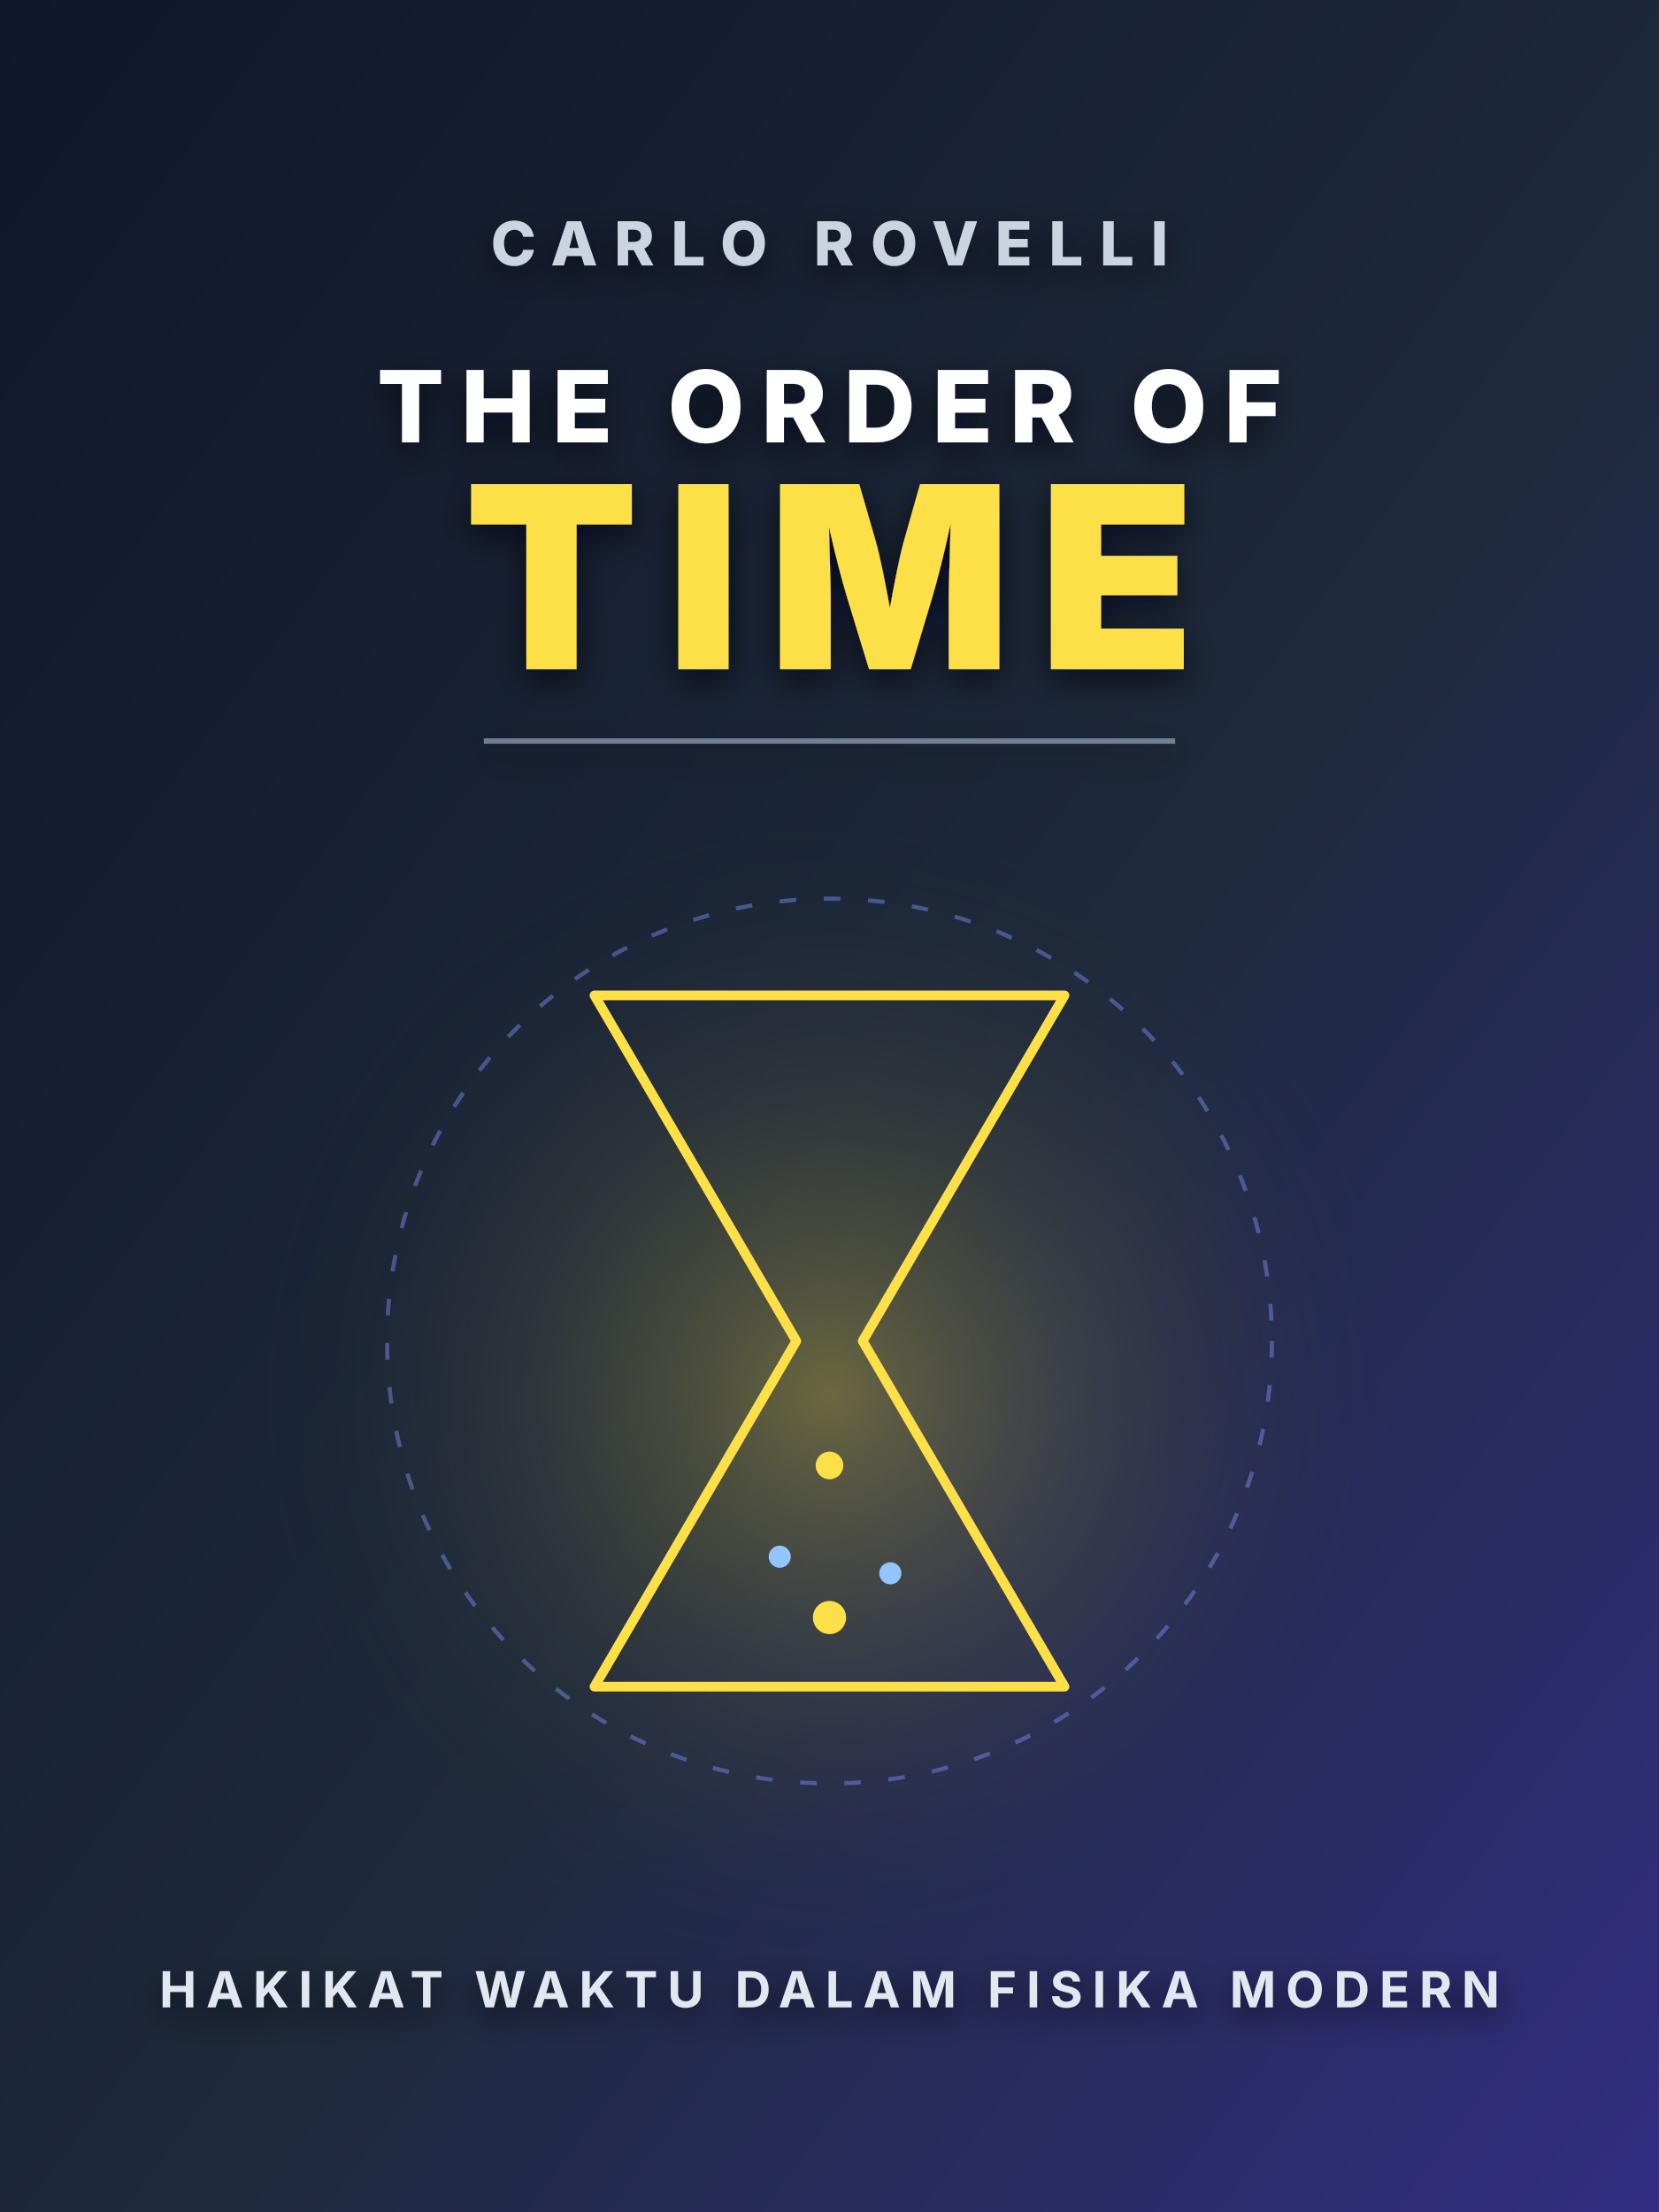
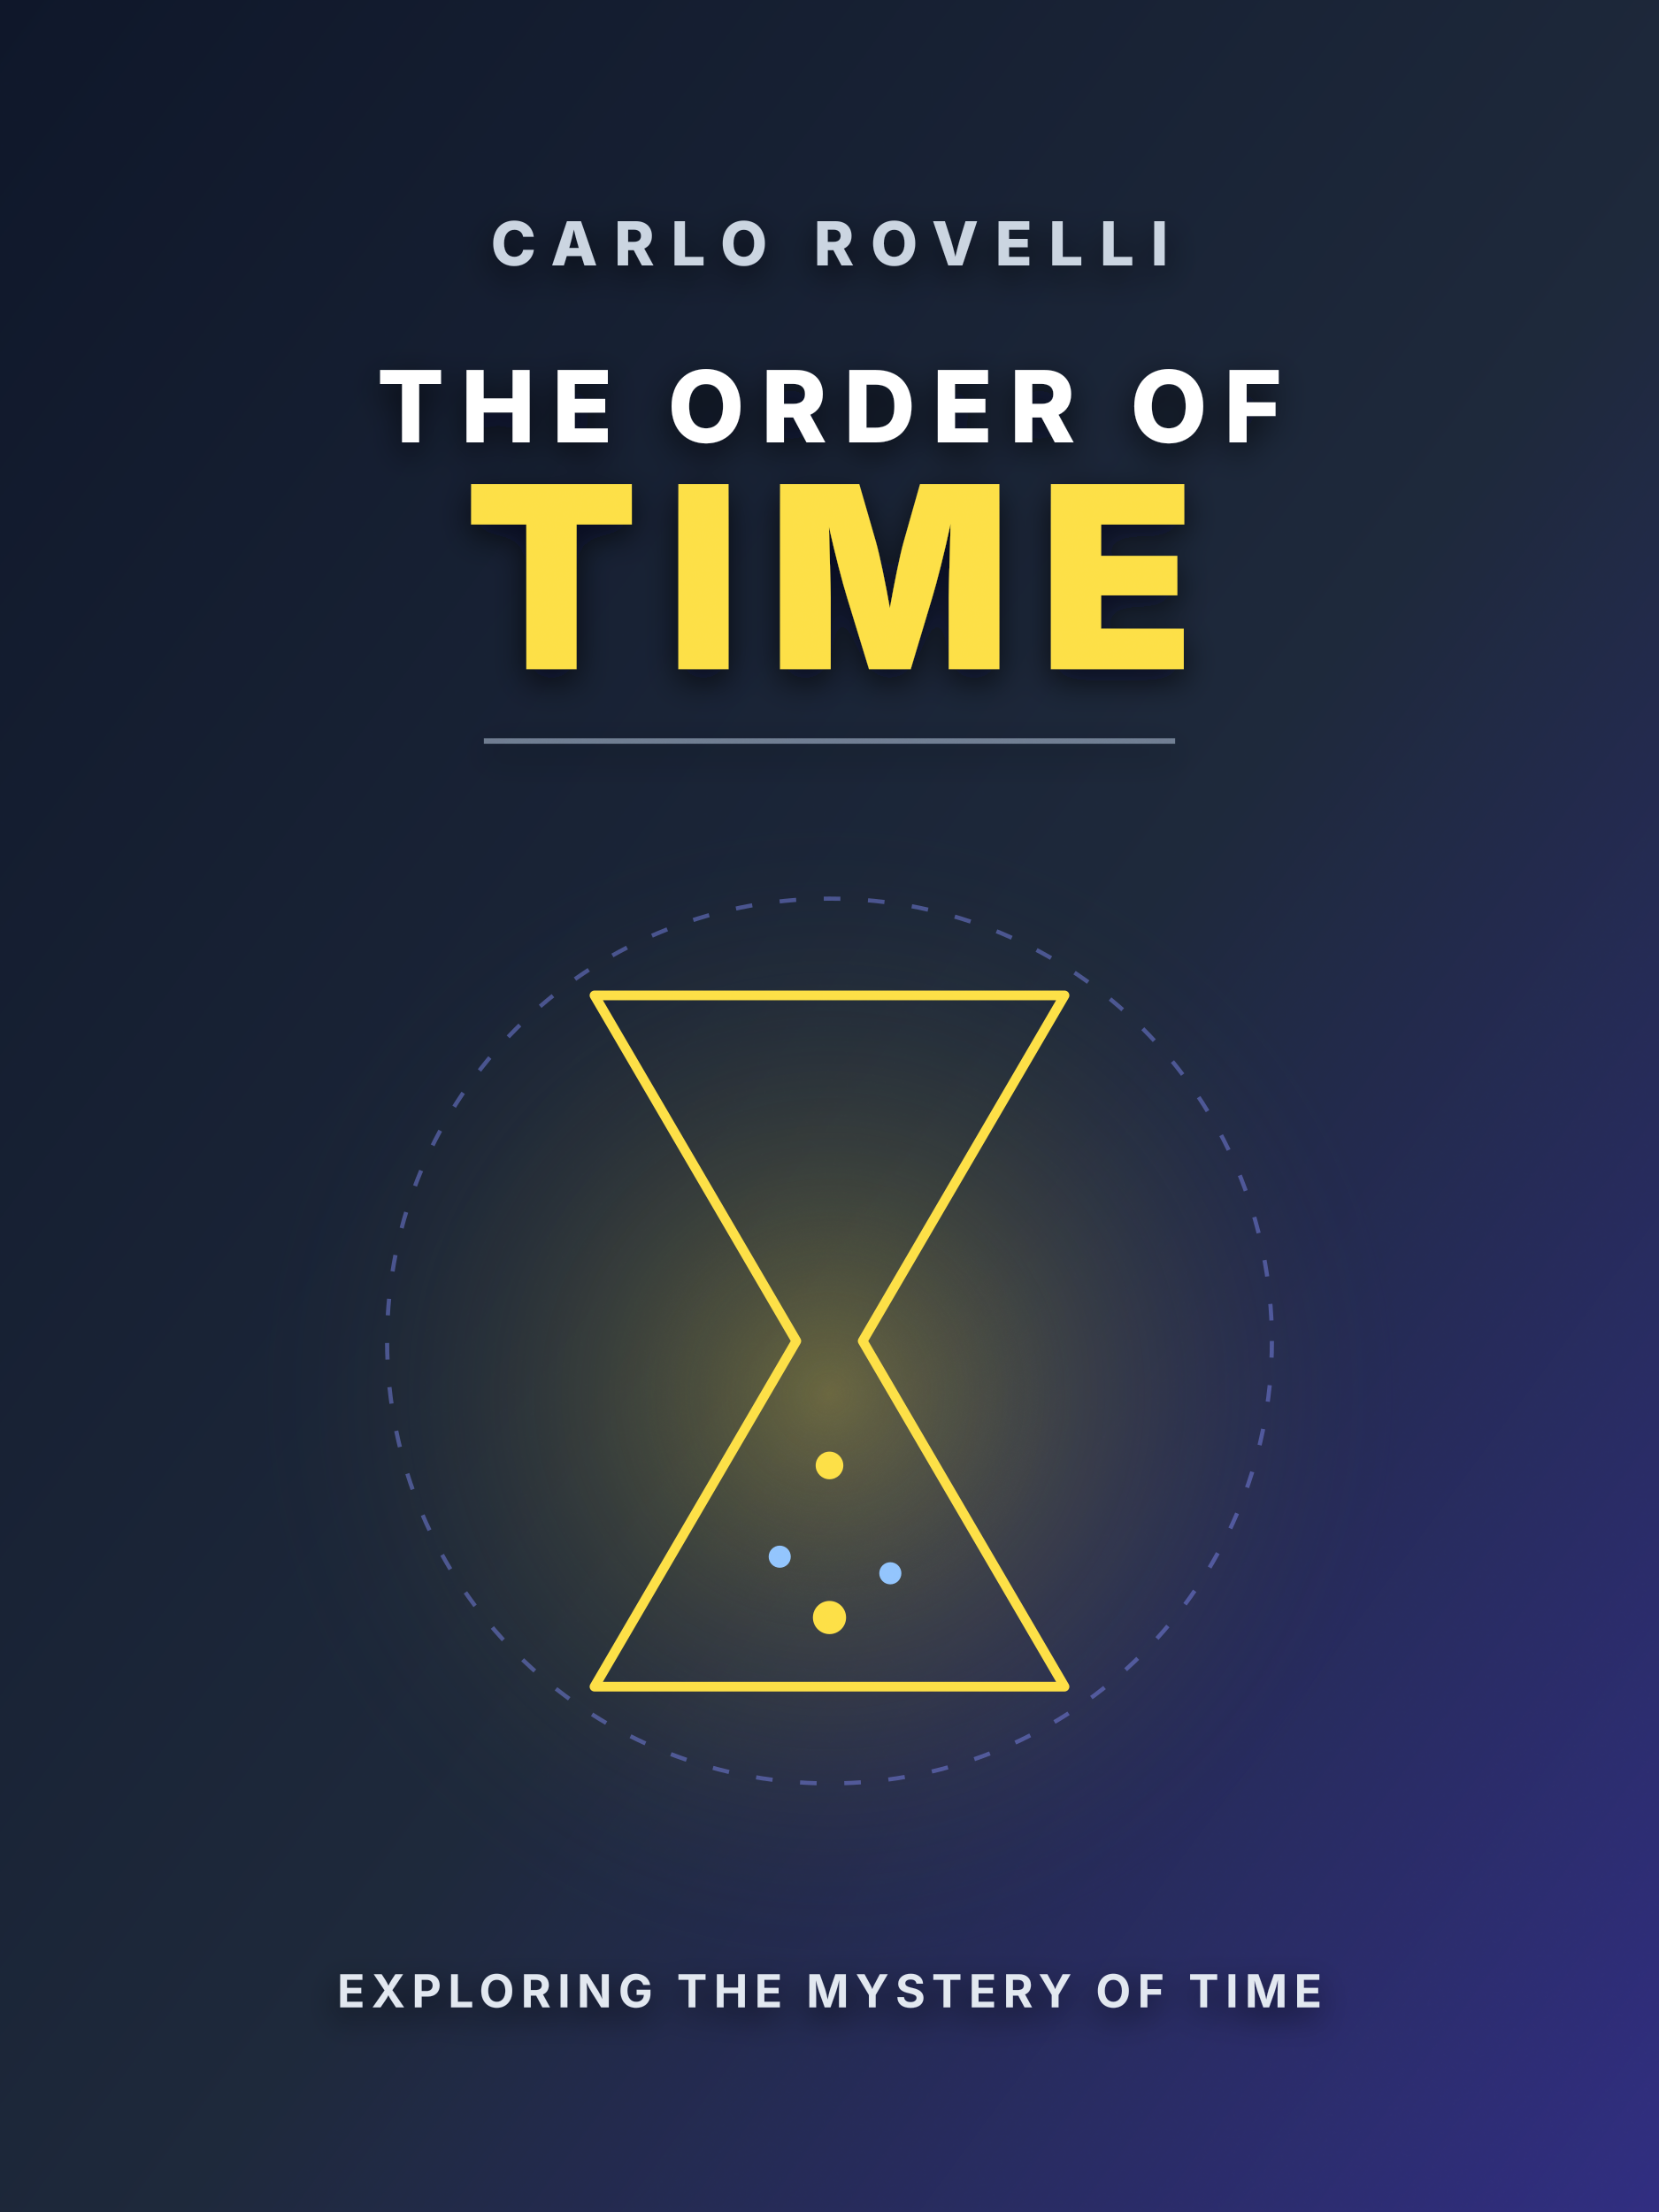
<svg xmlns="http://www.w3.org/2000/svg" viewBox="0 0 600 800" width="600" height="800">
  <defs>
    <linearGradient id="bgGrad" x1="0" y1="0" x2="1" y2="1">
      <stop offset="0%" stop-color="#0F172A" />
      <stop offset="55%" stop-color="#1E293B" />
      <stop offset="100%" stop-color="#312E81" />
    </linearGradient>
    <radialGradient id="glow" cx="50%" cy="54%" r="44%">
      <stop offset="0%" stop-color="#FDE047" stop-opacity="0.34" />
      <stop offset="100%" stop-color="#1E293B" stop-opacity="0" />
    </radialGradient>
    <filter id="textShadow" x="-20%" y="-20%" width="140%" height="140%">
      <feDropShadow dx="0" dy="4" stdDeviation="6" flood-color="#020617" flood-opacity="0.7" />
    </filter>
    <filter id="grain" x="0%" y="0%" width="100%" height="100%">
      <feTurbulence type="fractalNoise" baseFrequency="0.75" numOctaves="3" stitchTiles="stitch" />
      <feColorMatrix type="matrix" values="1 0 0 0 0  0 1 0 0 0  0 0 1 0 0  0 0 0 0.06 0" />
    </filter>
  </defs>
  <rect width="600" height="800" fill="url(#bgGrad)" />
  <circle cx="300" cy="485" r="240" fill="url(#glow)" />
  <g transform="translate(300, 485)" fill="none">
    <path d="M-85 -125 L85 -125 L12 0 L85 125 L-85 125 L-12 0 Z" stroke="#FDE047" stroke-width="3.5" stroke-linejoin="round" />
    <circle cx="0" cy="45" r="5" fill="#FDE047" />
    <circle cx="-18" cy="78" r="4" fill="#93C5FD" />
    <circle cx="22" cy="84" r="4" fill="#93C5FD" />
    <circle cx="0" cy="100" r="6" fill="#FDE047" />
    <circle cx="0" cy="0" r="160" stroke="#818CF8" stroke-width="1.5" stroke-dasharray="6 10" opacity="0.45" />
  </g>
  <g filter="url(#textShadow)" text-anchor="middle" font-family="'Inter', 'Segoe UI', system-ui, -apple-system, sans-serif">
    <text x="300" y="96" fill="#CBD5E1" font-size="22" font-weight="800" letter-spacing="6">CARLO ROVELLI</text>
    <text x="300" y="160" fill="#FFFFFF" font-size="36" font-weight="800" letter-spacing="6">THE ORDER OF</text>
    <text x="300" y="242" fill="#FDE047" font-size="92" font-weight="900" letter-spacing="10">TIME</text>
    <line x1="175" y1="268" x2="425" y2="268" stroke="#94A3B8" stroke-width="2" opacity="0.7" />
-     <text x="300" y="726" fill="#E2E8F0" font-size="18" font-weight="700" letter-spacing="3.5">HAKIKAT WAKTU DALAM FISIKA MODERN</text>
+     <text x="300" y="726" fill="#E2E8F0" font-size="16.5" font-weight="700" letter-spacing="2.4">EXPLORING THE MYSTERY OF TIME</text>
  </g>
  <rect width="600" height="800" fill="#FFFFFF" filter="url(#grain)" opacity="0.35" style="mix-blend-mode: overlay;" />
</svg>
